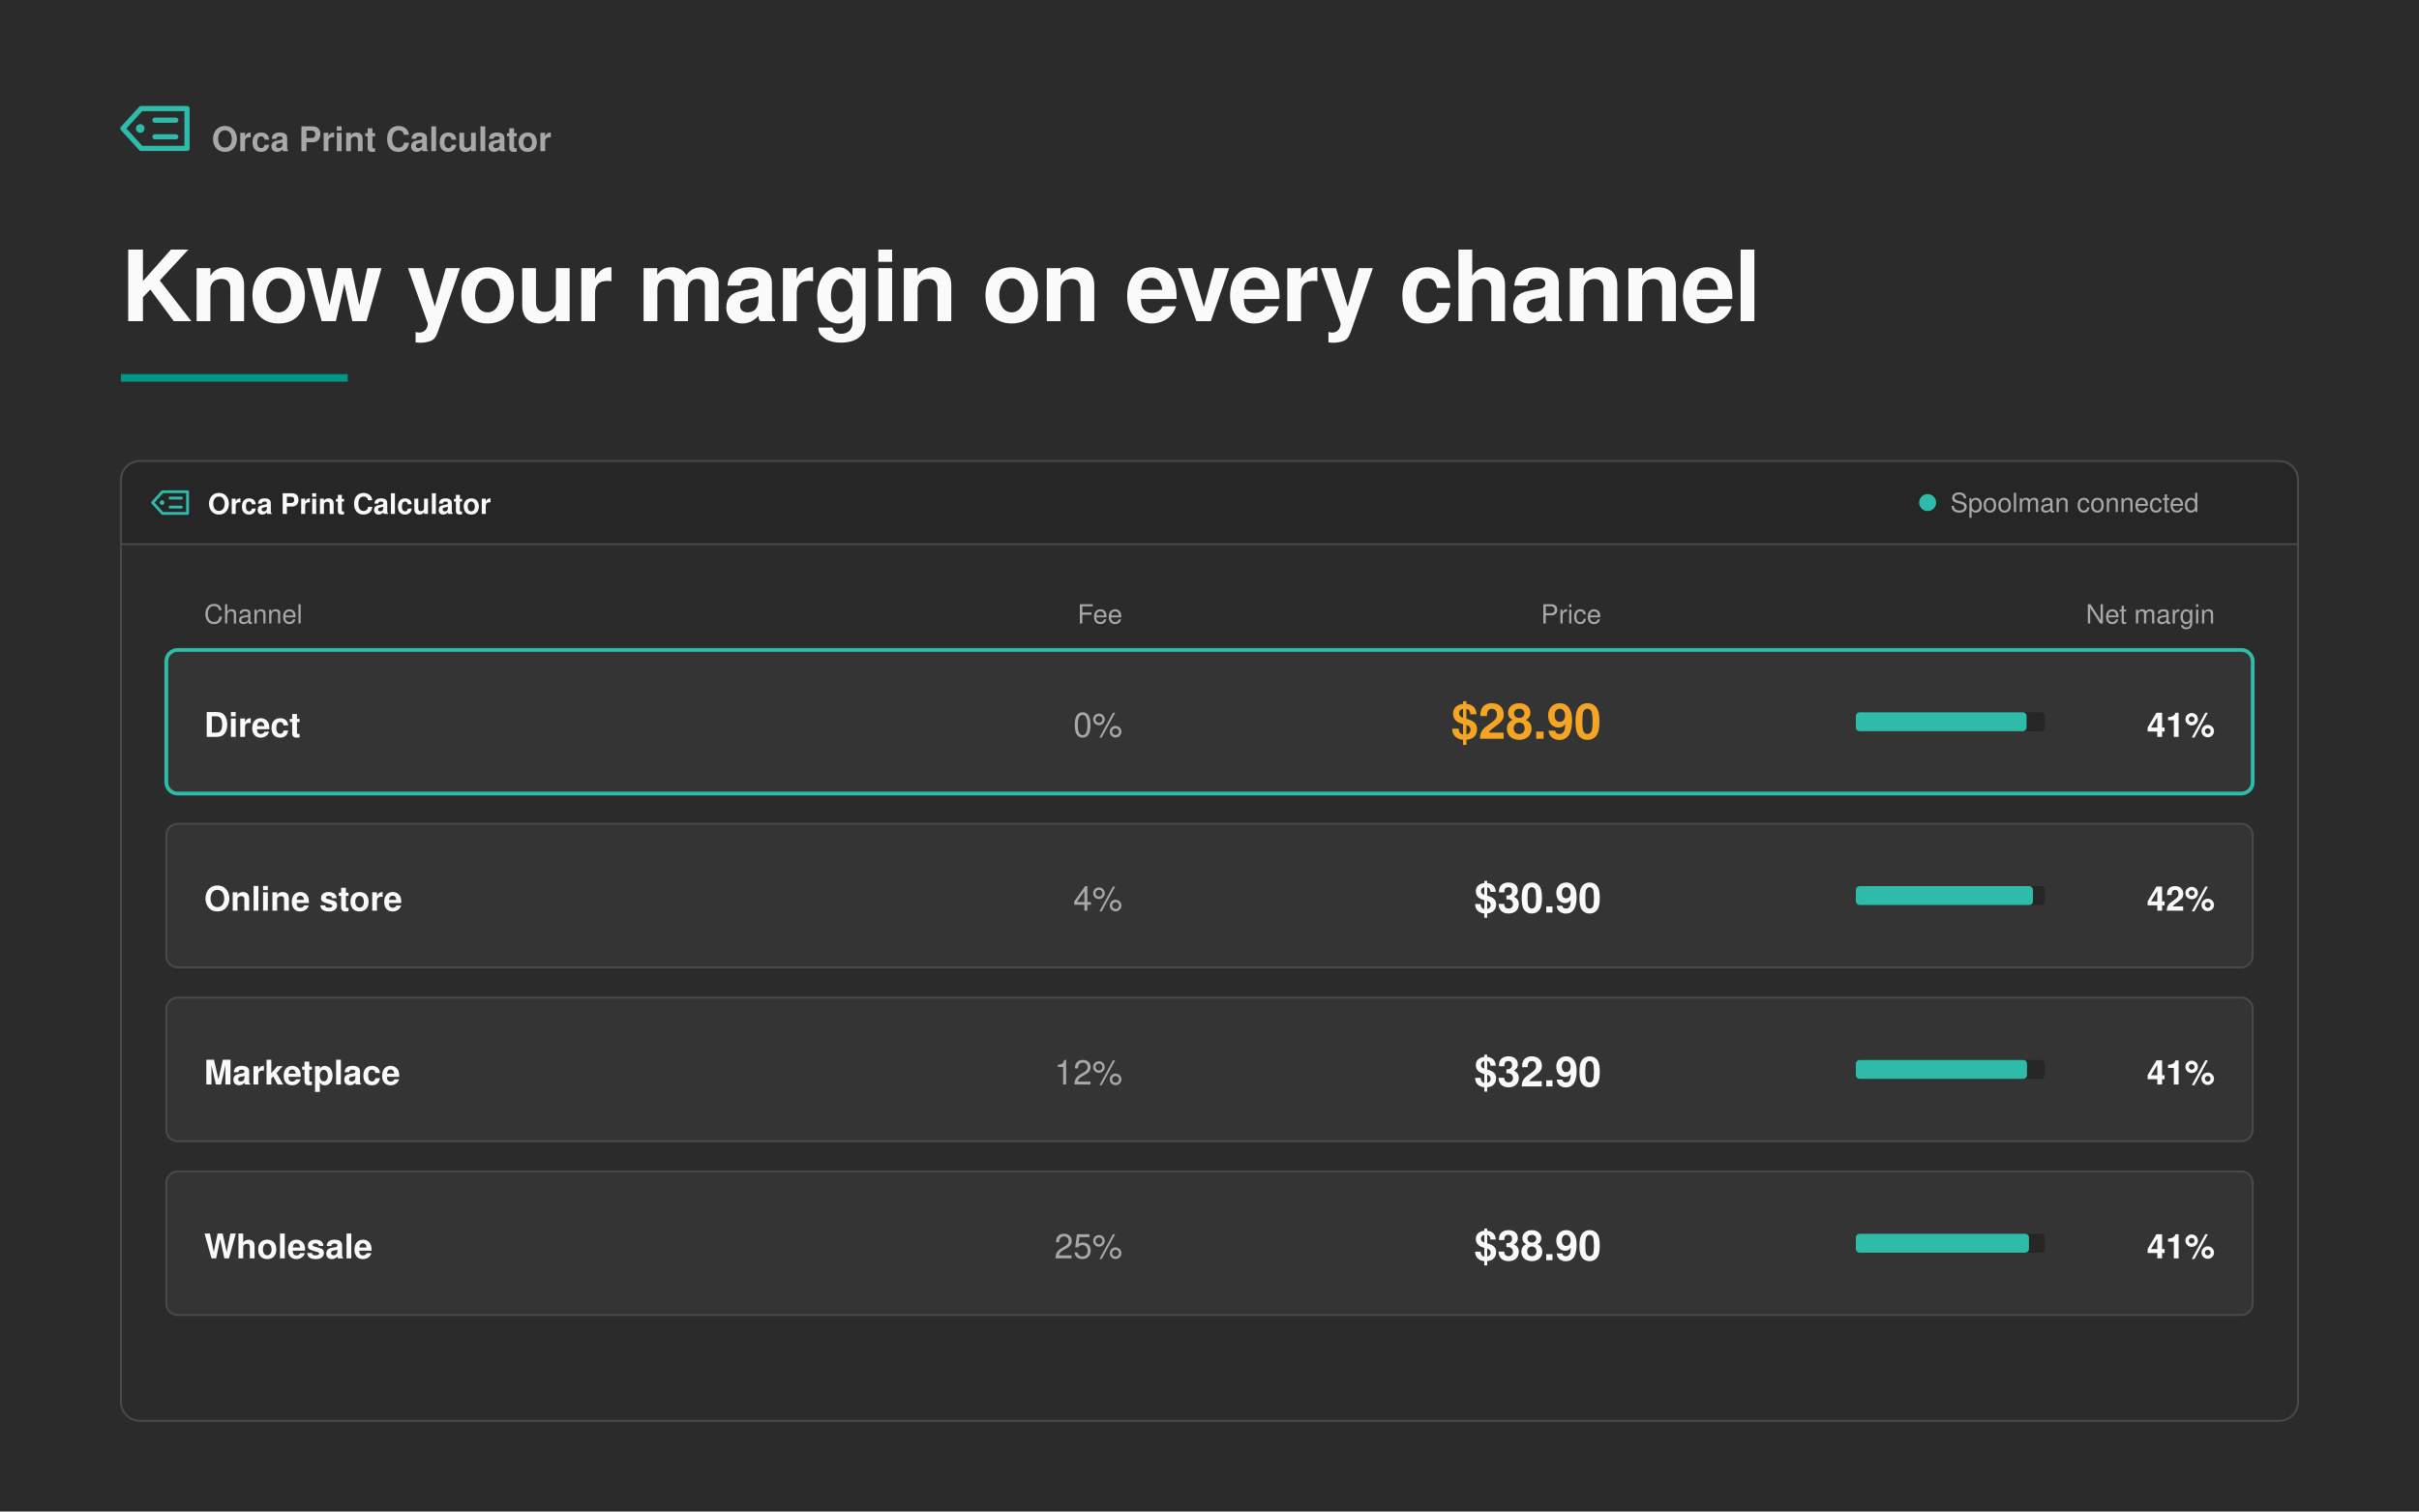
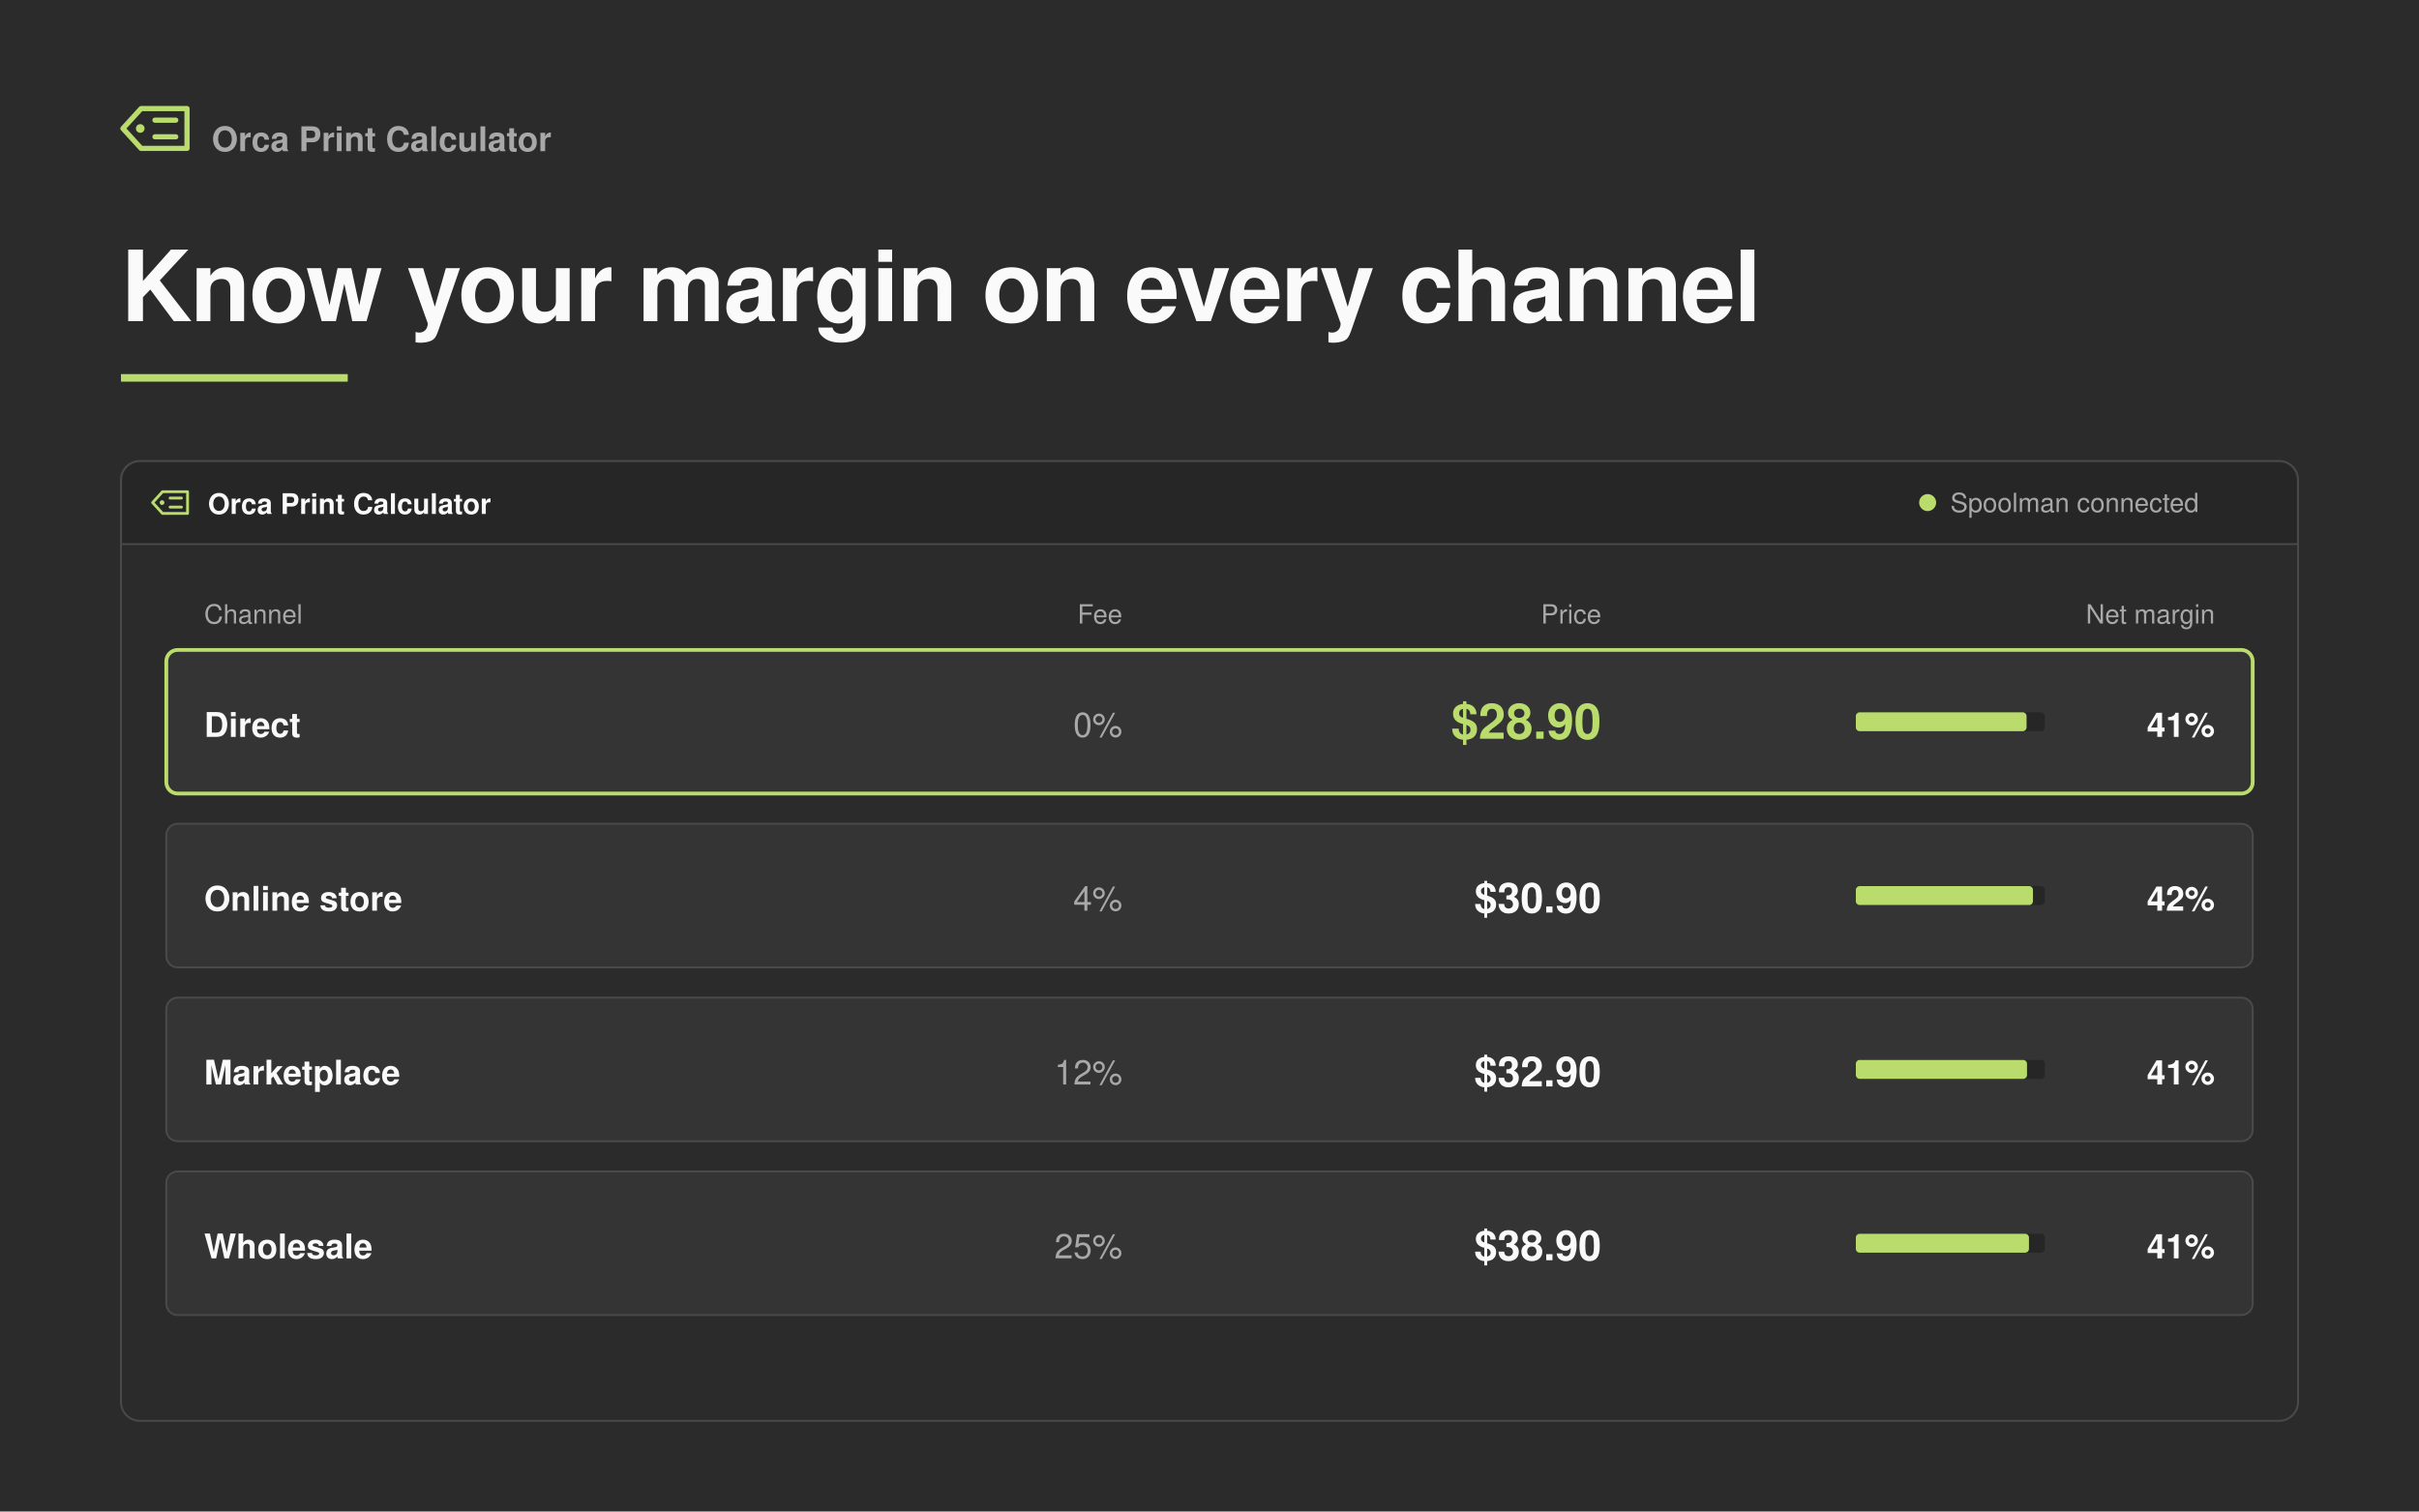
<svg xmlns="http://www.w3.org/2000/svg" width="1280" height="800" viewBox="0 0 1280 800">
  <rect x="0" y="0" width="1280" height="800" rx="0" fill="#2B2B2B" />
  <g transform="translate(60 46) scale(1.833333)">
-     <path d="M2.75 12L8 6.25H21.25V17.75H8Z" fill="none" stroke="#2EBBAA" stroke-width="1.5" stroke-linecap="round" stroke-linejoin="round" />
-     <circle cx="7.75" cy="12" r="1.25" fill="#2EBBAA" />
-     <path d="M12 9.6H18M12 14.4H18" fill="none" stroke="#2EBBAA" stroke-width="1.5" stroke-linecap="round" />
+     <path d="M2.75 12L8 6.25H21.25V17.75H8Z" fill="none" stroke="#B9DC6C" stroke-width="1.5" stroke-linecap="round" stroke-linejoin="round" />
+     <circle cx="7.75" cy="12" r="1.25" fill="#B9DC6C" />
+     <path d="M12 9.6H18M12 14.4H18" fill="none" stroke="#B9DC6C" stroke-width="1.5" stroke-linecap="round" />
  </g>
  <text x="112" y="80" font-size="18" font-weight="600" fill="#A8A8A8" text-anchor="start" font-family="'Avenir Next','Helvetica Neue',Helvetica,Arial,sans-serif">Orca Print Calculator</text>
  <text x="64" y="170" font-size="52" font-weight="700" fill="#FAFAFA" text-anchor="start" font-family="'Avenir Next','Helvetica Neue',Helvetica,Arial,sans-serif" letter-spacing="-0.015em">Know your margin on every channel</text>
-   <path d="M64 200H184" stroke="#009688" stroke-width="4" />
+   <path d="M64 200H184" stroke="#B9DC6C" stroke-width="4" />
  <rect x="64" y="244" width="1152" height="508" rx="10" fill="#2B2B2B" stroke="#4A4A4A" stroke-width="1" />
  <rect x="65" y="245" width="1150" height="43" rx="9" fill="#262626" />
  <rect x="65" y="278" width="1150" height="10" rx="0" fill="#262626" />
  <g transform="translate(78 254) scale(1)">
-     <path d="M2.75 12L8 6.25H21.25V17.75H8Z" fill="none" stroke="#2EBBAA" stroke-width="1.5" stroke-linecap="round" stroke-linejoin="round" />
-     <circle cx="7.75" cy="12" r="1.25" fill="#2EBBAA" />
-     <path d="M12 9.6H18M12 14.4H18" fill="none" stroke="#2EBBAA" stroke-width="1.5" stroke-linecap="round" />
+     <path d="M2.75 12L8 6.25H21.25V17.75H8Z" fill="none" stroke="#B9DC6C" stroke-width="1.5" stroke-linecap="round" stroke-linejoin="round" />
+     <circle cx="7.75" cy="12" r="1.25" fill="#B9DC6C" />
+     <path d="M12 9.6H18M12 14.4H18" fill="none" stroke="#B9DC6C" stroke-width="1.5" stroke-linecap="round" />
  </g>
  <text x="110" y="272" font-size="15" font-weight="600" fill="#FAFAFA" text-anchor="start" font-family="'Avenir Next','Helvetica Neue',Helvetica,Arial,sans-serif">Orca Print Calculator</text>
-   <circle cx="1020" cy="266" r="4.5" fill="#2EBBAA" />
+   <circle cx="1020" cy="266" r="4.5" fill="#B9DC6C" />
  <text x="1032" y="271" font-size="14" font-weight="500" fill="#A8A8A8" text-anchor="start" font-family="'Avenir Next','Helvetica Neue',Helvetica,Arial,sans-serif">Spoolman connected</text>
  <path d="M64 288H1216" stroke="#4A4A4A" />
  <text x="108" y="330" font-size="14" font-weight="500" fill="#A8A8A8" text-anchor="start" font-family="'Avenir Next','Helvetica Neue',Helvetica,Arial,sans-serif">Channel</text>
  <text x="593.92" y="330" font-size="14" font-weight="500" fill="#A8A8A8" text-anchor="end" font-family="'Avenir Next','Helvetica Neue',Helvetica,Arial,sans-serif">Fee</text>
  <text x="847.36" y="330" font-size="14" font-weight="500" fill="#A8A8A8" text-anchor="end" font-family="'Avenir Next','Helvetica Neue',Helvetica,Arial,sans-serif">Price</text>
  <text x="1172" y="330" font-size="14" font-weight="500" fill="#A8A8A8" text-anchor="end" font-family="'Avenir Next','Helvetica Neue',Helvetica,Arial,sans-serif">Net margin</text>
-   <rect x="88" y="344" width="1104" height="76" rx="6" fill="#343434" stroke="#2EBBAA" stroke-width="2" />
+   <rect x="88" y="344" width="1104" height="76" rx="6" fill="#343434" stroke="#B9DC6C" stroke-width="2" />
  <text x="108" y="390" font-size="18" font-weight="600" fill="#FAFAFA" text-anchor="start" font-family="'Avenir Next','Helvetica Neue',Helvetica,Arial,sans-serif">Direct</text>
  <text x="593.92" y="390" font-size="18" font-weight="500" fill="#A8A8A8" text-anchor="end" font-family="'Avenir Next','Helvetica Neue',Helvetica,Arial,sans-serif">0%</text>
-   <text x="847.36" y="391" font-size="26" font-weight="700" fill="#F5A524" text-anchor="end" font-family="'Avenir Next','Helvetica Neue',Helvetica,Arial,sans-serif">$28.90</text>
+   <text x="847.36" y="391" font-size="26" font-weight="700" fill="#B9DC6C" text-anchor="end" font-family="'Avenir Next','Helvetica Neue',Helvetica,Arial,sans-serif">$28.90</text>
  <rect x="982" y="377" width="100" height="10" rx="2" fill="#262626" />
-   <rect x="982" y="377" width="90.35" height="10" rx="2" fill="#2EBBAA" />
+   <rect x="982" y="377" width="90.35" height="10" rx="2" fill="#B9DC6C" />
  <text x="1172" y="390" font-size="18" font-weight="600" fill="#FAFAFA" text-anchor="end" font-family="'Avenir Next','Helvetica Neue',Helvetica,Arial,sans-serif">41%</text>
  <rect x="88" y="436" width="1104" height="76" rx="6" fill="#343434" stroke="#4A4A4A" stroke-width="1" />
  <text x="108" y="482" font-size="18" font-weight="600" fill="#FAFAFA" text-anchor="start" font-family="'Avenir Next','Helvetica Neue',Helvetica,Arial,sans-serif">Online store</text>
  <text x="593.92" y="482" font-size="18" font-weight="500" fill="#A8A8A8" text-anchor="end" font-family="'Avenir Next','Helvetica Neue',Helvetica,Arial,sans-serif">4%</text>
  <text x="847.36" y="483" font-size="22" font-weight="600" fill="#FAFAFA" text-anchor="end" font-family="'Avenir Next','Helvetica Neue',Helvetica,Arial,sans-serif">$30.90</text>
  <rect x="982" y="469" width="100" height="10" rx="2" fill="#262626" />
-   <rect x="982" y="469" width="93.729" height="10" rx="2" fill="#2EBBAA" />
+   <rect x="982" y="469" width="93.729" height="10" rx="2" fill="#B9DC6C" />
  <text x="1172" y="482" font-size="18" font-weight="600" fill="#FAFAFA" text-anchor="end" font-family="'Avenir Next','Helvetica Neue',Helvetica,Arial,sans-serif">42%</text>
  <rect x="88" y="528" width="1104" height="76" rx="6" fill="#343434" stroke="#4A4A4A" stroke-width="1" />
  <text x="108" y="574" font-size="18" font-weight="600" fill="#FAFAFA" text-anchor="start" font-family="'Avenir Next','Helvetica Neue',Helvetica,Arial,sans-serif">Marketplace</text>
  <text x="593.92" y="574" font-size="18" font-weight="500" fill="#A8A8A8" text-anchor="end" font-family="'Avenir Next','Helvetica Neue',Helvetica,Arial,sans-serif">12%</text>
  <text x="847.36" y="575" font-size="22" font-weight="600" fill="#FAFAFA" text-anchor="end" font-family="'Avenir Next','Helvetica Neue',Helvetica,Arial,sans-serif">$32.90</text>
  <rect x="982" y="561" width="100" height="10" rx="2" fill="#262626" />
-   <rect x="982" y="561" width="90.578" height="10" rx="2" fill="#2EBBAA" />
+   <rect x="982" y="561" width="90.578" height="10" rx="2" fill="#B9DC6C" />
  <text x="1172" y="574" font-size="18" font-weight="600" fill="#FAFAFA" text-anchor="end" font-family="'Avenir Next','Helvetica Neue',Helvetica,Arial,sans-serif">41%</text>
  <rect x="88" y="620" width="1104" height="76" rx="6" fill="#343434" stroke="#4A4A4A" stroke-width="1" />
  <text x="108" y="666" font-size="18" font-weight="600" fill="#FAFAFA" text-anchor="start" font-family="'Avenir Next','Helvetica Neue',Helvetica,Arial,sans-serif">Wholesale</text>
  <text x="593.92" y="666" font-size="18" font-weight="500" fill="#A8A8A8" text-anchor="end" font-family="'Avenir Next','Helvetica Neue',Helvetica,Arial,sans-serif">25%</text>
  <text x="847.36" y="667" font-size="22" font-weight="600" fill="#FAFAFA" text-anchor="end" font-family="'Avenir Next','Helvetica Neue',Helvetica,Arial,sans-serif">$38.90</text>
  <rect x="982" y="653" width="100" height="10" rx="2" fill="#262626" />
-   <rect x="982" y="653" width="91.615" height="10" rx="2" fill="#2EBBAA" />
+   <rect x="982" y="653" width="91.615" height="10" rx="2" fill="#B9DC6C" />
  <text x="1172" y="666" font-size="18" font-weight="600" fill="#FAFAFA" text-anchor="end" font-family="'Avenir Next','Helvetica Neue',Helvetica,Arial,sans-serif">41%</text>
</svg>
